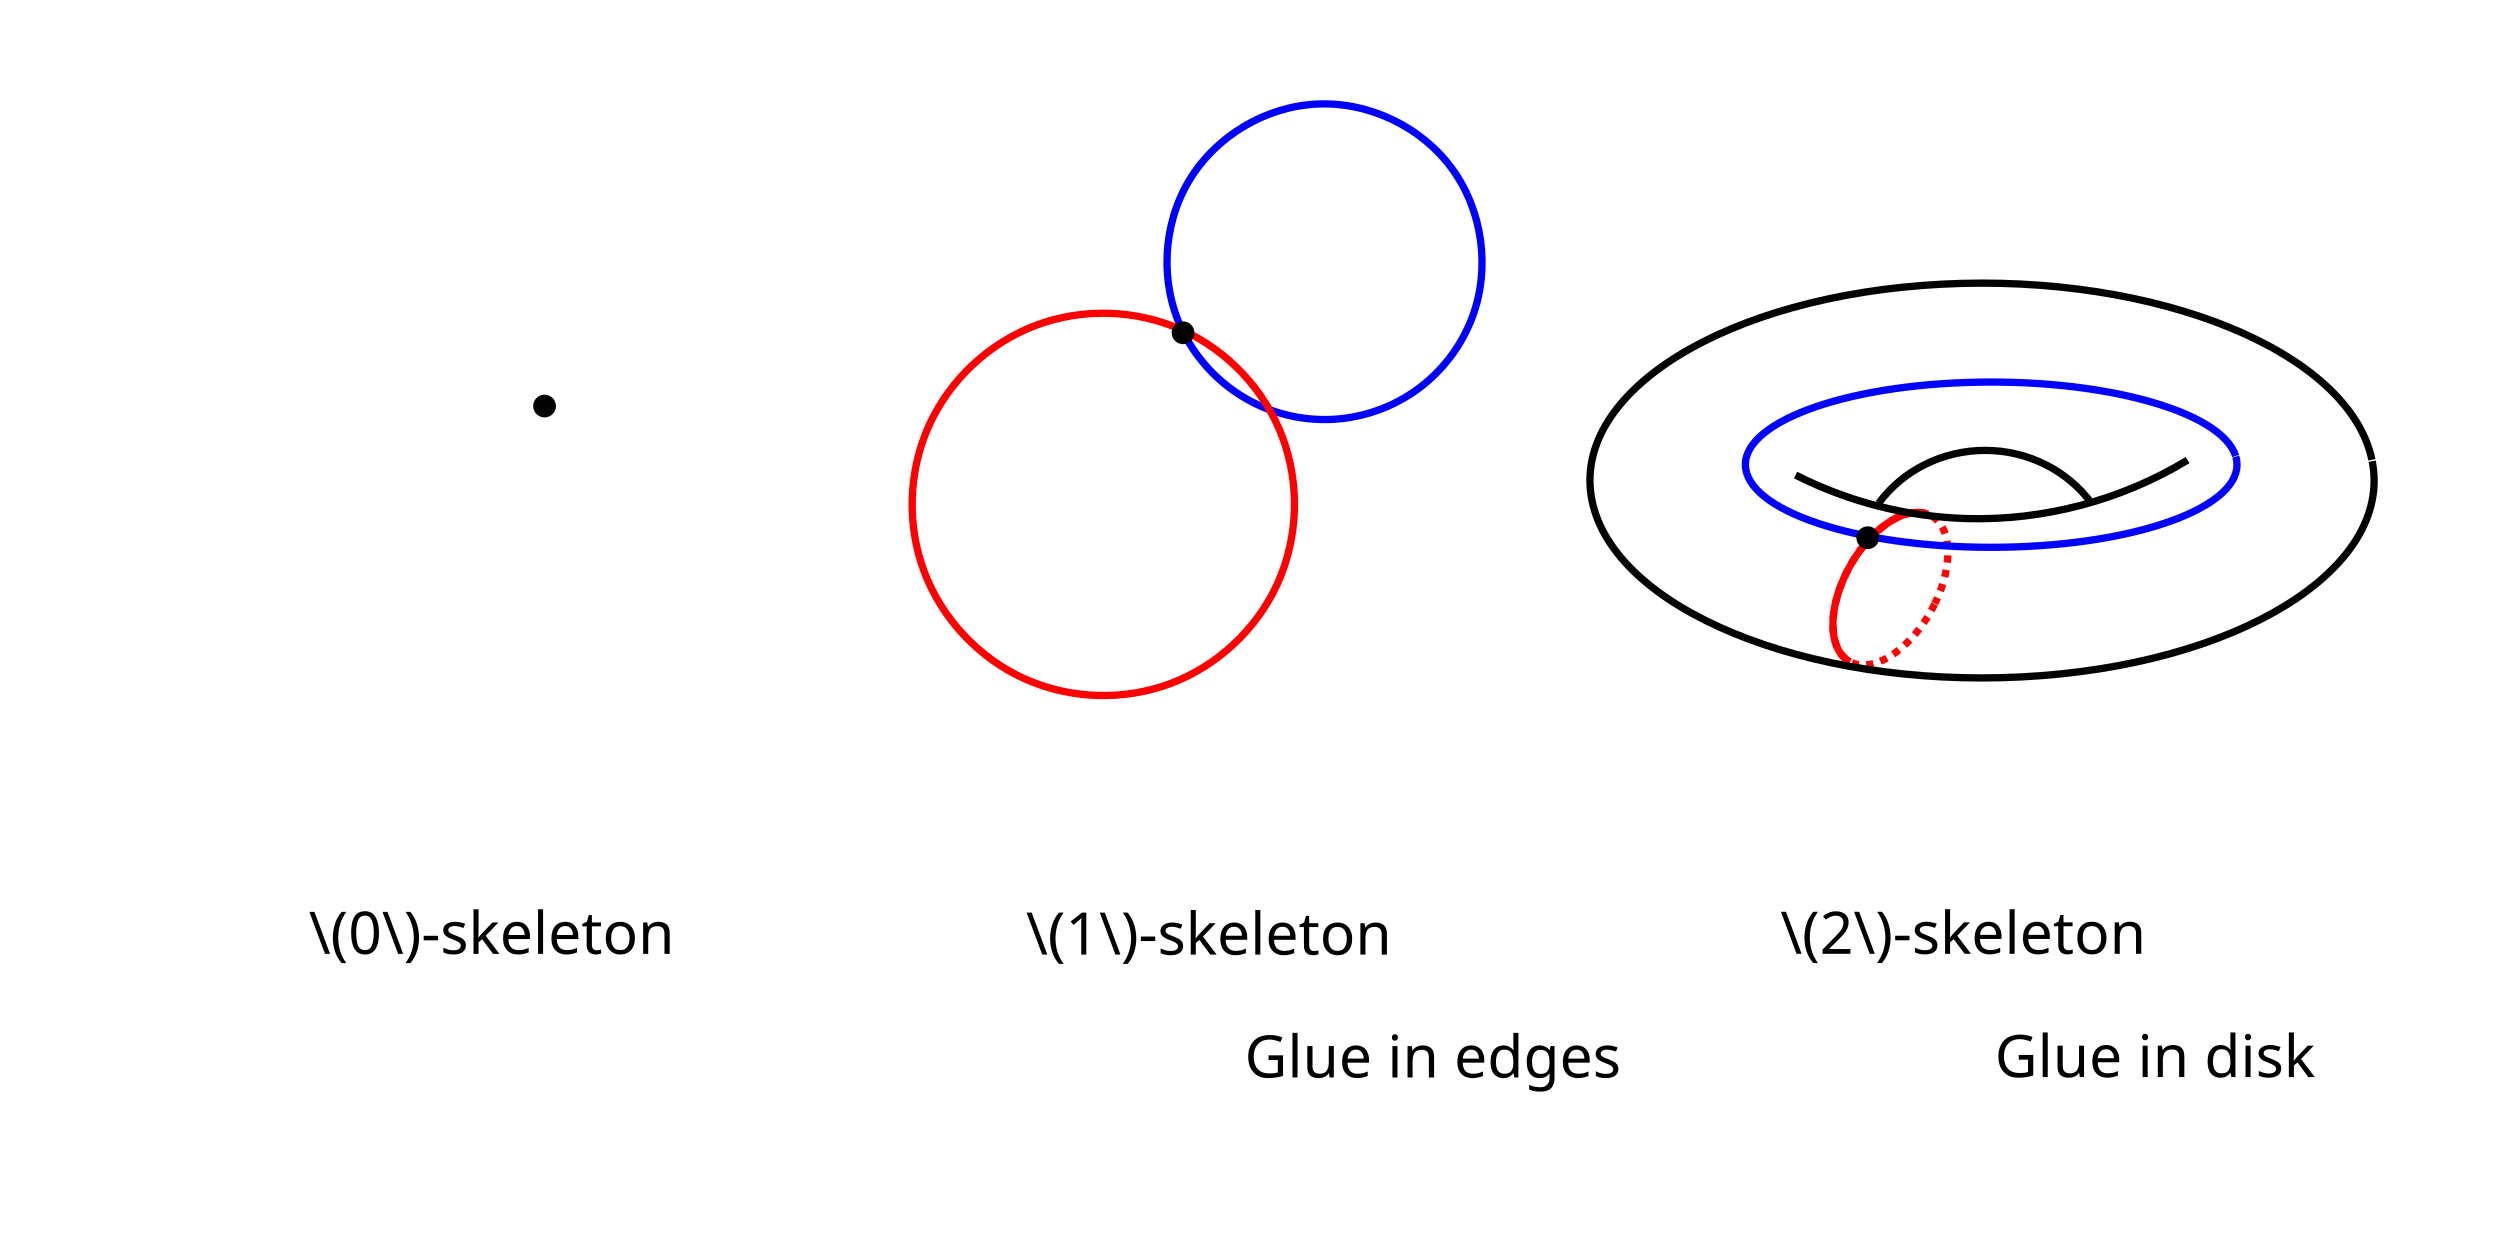
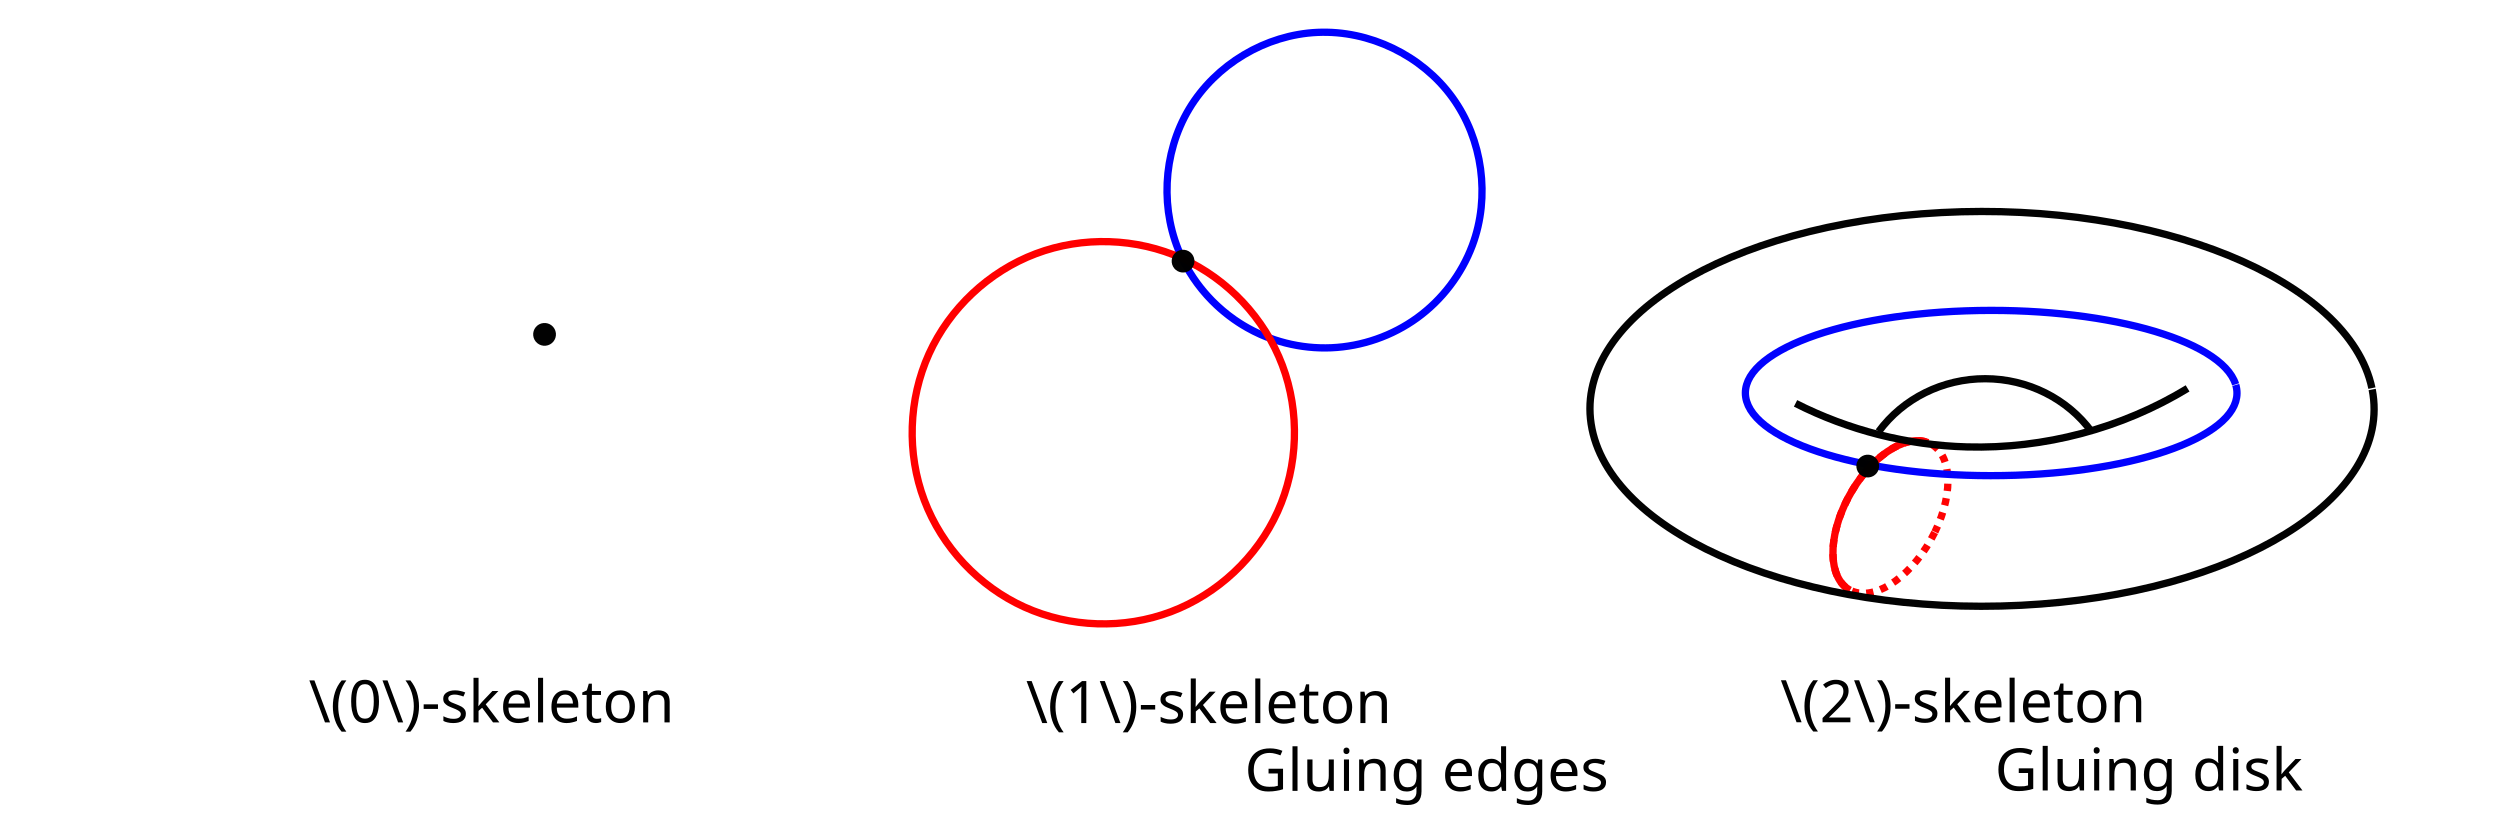
- <svg xmlns="http://www.w3.org/2000/svg" width="240mm" height="120mm" viewBox="0 0 240 120" version="1.1" id="svg8">
+ <svg xmlns="http://www.w3.org/2000/svg" width="240mm" height="80mm" viewBox="0 0 240 80" version="1.1" id="svg8">
  <defs id="defs2">
    <clipPath clipPathUnits="userSpaceOnUse" id="clipPath12124">
      <path id="path12126" style="fill:#ff0000;fill-opacity:1;fill-rule:nonzero;stroke:none;stroke-width:0.265" d="m 151.796,227.452 v 4.277 h 11.946 c -0.047,-0.127 0.029,-0.239 0.156,-0.238 0.059,2.7e-4 0.13,0.026 0.204,0.087 0.045,0.037 0.099,0.078 0.15,0.121 0.051,-0.116 0.158,-0.186 0.286,-0.184 0.121,0.002 0.261,0.067 0.389,0.215 h 21.061 v -4.277 z" />
    </clipPath>
    <clipPath clipPathUnits="userSpaceOnUse" id="clipPath12386">
      <path id="path12388" style="fill:#ff0000;fill-opacity:1;fill-rule:nonzero;stroke:none;stroke-width:0.265" d="m 130.855,212.558 v 34.532 h 76.294 v -34.532 z m 33.042,18.933 h 0.002 c 0.059,2.7e-4 0.13,0.026 0.204,0.087 0.045,0.037 0.099,0.078 0.15,0.12 0.051,-0.116 0.158,-0.186 0.286,-0.184 0.145,0.002 0.318,0.095 0.465,0.313 0.093,0.138 0.152,0.293 0.258,0.423 0.066,0.065 0.104,0.148 0.147,0.228 0.006,0.012 0.028,0.063 0.039,0.048 0.096,0.051 0.136,0.205 0.167,0.303 0.015,0.045 0.019,0.063 0.02,0.061 0.005,-0.008 -0.002,-0.018 -0.003,-0.027 0.073,0.101 0.138,0.211 0.2,0.32 0.085,0.149 0.136,0.312 0.196,0.471 0.053,0.146 0.142,0.276 0.191,0.424 0.016,0.048 0.027,0.098 0.041,0.146 0.029,0.199 0.075,0.393 0.111,0.591 0.017,0.11 0.029,0.221 0.054,0.33 0.007,0.031 0.022,0.061 0.027,0.092 0.008,0.051 0.014,0.103 0.021,0.154 -0.019,0.234 -0.012,0.47 -0.011,0.705 7.9e-4,0.199 0.003,0.417 -0.042,0.611 -0.035,0.15 -0.09,0.281 -0.157,0.418 -0.008,0.015 -0.027,0.027 -0.024,0.043 0.002,0.011 0.023,-0.031 0.027,-0.021 0.009,0.023 -0.003,0.05 -0.007,0.074 -0.007,0.046 -0.017,0.093 -0.027,0.138 -0.022,0.093 -0.05,0.069 -0.013,0.093 0.012,0.178 -0.036,0.353 -0.093,0.519 -0.079,0.227 -0.022,0.022 -0.069,0.204 -0.049,0.231 -0.161,0.442 -0.245,0.661 -0.067,0.203 -0.153,0.398 -0.239,0.593 v 0.604 0.822 c 0,0.045 0.004,0.091 0,0.136 -0.009,0.104 -0.027,0.208 -0.04,0.312 -0.068,0.551 -0.393,0.921 -0.75,1.315 -0.178,0.183 -0.136,0.133 -0.323,0.358 -0.041,0.049 -0.077,0.102 -0.119,0.149 -0.009,0.01 -0.156,0.168 -0.208,0.173 -0.072,0.008 -0.144,-0.015 -0.215,-0.022 -0.056,-0.233 -0.092,-0.264 0.062,-0.367 0.028,-0.019 0.05,-0.029 0.067,-0.034 0.031,-0.036 0.055,-0.072 0.12,-0.15 0.197,-0.235 0.155,-0.187 0.33,-0.367 0.239,-0.262 0.513,-0.549 0.615,-0.898 0.02,-0.068 0.025,-0.14 0.037,-0.209 0.012,-0.086 0.029,-0.172 0.037,-0.259 0.004,-0.045 0,-0.091 0,-0.136 v -0.621 c -0.015,0.018 -0.03,0.036 -0.045,0.054 -0.022,0.02 -0.047,0.039 -0.067,0.06 -0.001,0.002 0.005,0.005 0.004,0.007 -0.003,0.009 -0.01,0.016 -0.015,0.024 -0.023,0.033 -0.046,0.065 -0.069,0.098 -0.079,0.113 -0.042,0.06 -0.157,0.207 -0.066,0.1 -0.161,0.173 -0.243,0.259 -0.079,0.083 -0.148,0.177 -0.215,0.268 -0.132,0.183 -0.281,0.351 -0.414,0.533 -0.042,0.077 -0.114,0.129 -0.171,0.192 -0.003,0.003 0.013,-0.007 0.012,-0.003 -7.9e-4,0.014 -0.014,0.024 -0.018,0.037 -0.017,0.099 -0.057,0.166 -0.125,0.263 -0.024,0.034 -0.061,0.057 -0.09,0.088 -0.014,0.014 -0.024,0.031 -0.037,0.046 -0.06,0.078 -0.125,0.152 -0.188,0.226 0.393,0.162 0.31,0.675 -0.246,0.722 0.098,0.224 -0.084,0.508 -0.548,0.508 h -0.223 c -0.096,0.096 -0.191,0.194 -0.281,0.295 -0.092,0.104 -0.174,0.217 -0.265,0.322 -0.071,0.082 -0.151,0.156 -0.218,0.241 -0.012,0.016 -0.014,0.039 -0.02,0.058 -0.161,0.483 -0.539,0.536 -0.703,0.304 -0.079,0.105 -0.145,0.22 -0.231,0.319 -0.054,0.062 -0.133,0.099 -0.187,0.162 -0.013,0.015 0,0.04 0,0.059 0,0.678 -0.606,0.755 -0.745,0.233 -0.446,0.265 -0.823,-0.195 -0.373,-0.688 0.496,-0.543 0.395,-0.446 0.989,-1.028 0.123,-0.121 0.242,-0.246 0.375,-0.356 0.451,-0.373 0.587,-0.483 0.598,-0.484 -7.9e-4,0.013 -0.263,0.254 -0.133,0.183 0.043,-0.05 0.087,-0.098 0.131,-0.147 0.026,-0.051 0.067,-0.097 0.122,-0.136 0.013,-0.015 0.026,-0.029 0.039,-0.044 0.113,-0.11 0.163,-0.167 0.288,-0.257 0.032,-0.023 0.069,-0.04 0.102,-0.061 0.052,-0.033 0.104,-0.067 0.157,-0.1 0.079,-0.051 0.098,-0.063 0.125,-0.081 0.124,-0.129 0.224,-0.24 0.345,-0.385 0.047,-0.057 0.093,-0.114 0.14,-0.172 0.01,0.009 0.024,0.017 0.04,0.024 -0.008,-0.019 -0.013,-0.039 -0.014,-0.058 -0.006,0.007 -0.007,0.008 -0.013,0.017 -0.004,0.006 -0.009,0.011 -0.013,0.016 -0.035,-0.032 -0.02,-0.078 0.079,-0.146 -0.038,0.036 -0.053,0.074 -0.052,0.113 0.017,-0.022 0.028,-0.036 0.039,-0.05 l -0.002,-0.002 c 0.023,-0.028 0.074,-0.089 0.002,0.002 0.036,0.042 0.07,0.085 0.104,0.129 0.048,-0.06 0.093,-0.122 0.142,-0.181 0.004,-0.005 0.008,-0.009 0.011,-0.013 -0.053,-0.118 -0.052,-0.117 -0.193,-0.032 -0.018,0.011 -0.034,0.021 -0.049,0.031 0.004,-0.004 0.009,-0.008 0.013,-0.012 0.047,-0.038 0.098,-0.127 0.149,-0.125 0.007,2.6e-4 0.015,0.003 0.022,0.007 0.037,0.022 0.07,0.047 0.103,0.074 0.002,-0.002 0.004,-0.005 0.006,-0.007 0.046,-0.049 0.063,-0.068 0.087,-0.095 0.006,-0.02 0.012,-0.041 0.019,-0.061 0.008,-0.022 0.018,-0.043 0.027,-0.065 0.033,-0.062 0.052,-0.107 0.095,-0.161 0.108,-0.138 0.073,-0.073 0.151,-0.18 0.135,-0.184 0.286,-0.357 0.42,-0.542 0.101,-0.134 0.205,-0.26 0.32,-0.382 0.026,-0.028 0.068,-0.038 0.083,-0.078 0.023,-0.025 0.043,-0.053 0.065,-0.08 0.117,-0.149 0.218,-0.308 0.345,-0.449 5.2e-4,-0.001 -1.8e-4,0.003 -5.3e-4,0.004 -0.004,0.028 -0.004,0.019 0.021,-0.024 0.057,-0.096 0.101,-0.197 0.134,-0.304 0.096,-0.236 0.205,-0.467 0.297,-0.704 -0.003,-0.049 -0.003,-0.04 0.02,-0.138 0.002,0.016 0.002,0.021 0.013,-0.032 0.006,-0.03 0.007,-0.062 0.014,-0.092 0.024,-0.103 0.054,-0.176 0.102,-0.268 0.004,-0.011 0.008,-0.018 0.011,-0.028 v -0.77 c 0,-0.103 0.029,-0.176 0.07,-0.223 -0.086,-0.095 -0.146,-0.248 -0.146,-0.46 v -0.009 c 0,-0.015 -0.015,-0.043 0,-0.044 0.015,-5.3e-4 0.028,-10e-4 0.042,-0.002 -0.014,-2.6e-4 -0.028,-7.9e-4 -0.042,-0.001 -0.027,-7.9e-4 0.066,-0.119 0,-0.082 v -0.609 c 0,-0.383 0.194,-0.575 0.387,-0.575 0.069,0 0.137,0.024 0.197,0.073 0.002,-0.018 0.002,-0.038 0.005,-0.056 7.9e-4,0.004 0.002,0.019 0.003,0.025 0.004,0.01 0.015,0.042 0.013,0.031 -0.013,-0.062 -0.035,-0.121 -0.049,-0.182 -0.01,-0.045 -0.037,-0.214 -0.041,-0.237 -0.006,-0.035 -0.01,-0.071 -0.015,-0.106 -0.027,-0.175 -0.079,-0.346 -0.096,-0.523 -0.036,-0.179 -0.157,-0.326 -0.211,-0.5 -0.044,-0.123 -0.082,-0.248 -0.146,-0.363 -0.049,-0.093 -0.107,-0.183 -0.169,-0.268 -0.043,-0.077 -0.098,-0.159 -0.116,-0.249 -0.029,-0.035 -0.059,-0.069 -0.087,-0.105 -0.097,-0.128 -0.031,-0.104 -0.13,-0.206 -0.052,-0.067 -0.096,-0.132 -0.138,-0.201 -0.01,-0.006 -0.019,-0.013 -0.029,-0.02 v 0.057 0.58 0.069 c 9e-5,0.006 0,0.012 0,0.018 v 0.039 0.01 c 0,0.006 0.006,0.019 0,0.019 -0.129,-0.002 -0.258,-0.006 -0.387,-0.012 -0.129,0.006 -0.258,0.01 -0.387,0.012 -0.006,8e-5 0,-0.013 0,-0.019 v -0.01 -0.039 -0.087 -0.58 -0.233 c 0,-0.152 0.03,-0.274 0.079,-0.365 0.001,-0.049 0.006,-0.076 0.029,-0.077 0.004,-2.2e-4 0.013,0.003 0.019,0.004 0.005,-0.006 0.01,-0.013 0.015,-0.019 -0.21,-0.17 -0.132,-0.384 0.041,-0.384 z m 0.052,11.466 c -0.003,0 -0.001,0.009 0.001,0.007 0.003,-0.003 0.005,-0.005 0.008,-0.007 -0.003,-2e-5 -0.006,-2e-5 -0.009,0 z m 0.149,0.005 c -0.016,0.155 -0.137,0.443 0.061,0.289 0.103,-0.08 0.041,-0.113 -0.016,-0.287 -0.015,-5.2e-4 -0.03,-0.001 -0.045,-0.002 z" />
    </clipPath>
    <clipPath clipPathUnits="userSpaceOnUse" id="clipPath12396">
      <path id="path12398" style="fill:#ff0000;fill-opacity:1;fill-rule:nonzero;stroke:none;stroke-width:0.265" d="m 257.905,120.557 -9.859,5.53 7.298,13.015 9.859,-5.528 -3.827,-6.824 c 0.026,0.158 0.037,0.318 0.06,0.476 0.04,0.209 0.061,0.421 0.082,0.633 l 0.295,0.526 0.402,0.717 c 0.022,0.04 0.048,0.077 0.067,0.119 0.043,0.096 0.078,0.194 0.117,0.292 0.21,0.513 0.108,0.995 -0.011,1.514 -0.066,0.246 -0.053,0.182 -0.107,0.47 -0.012,0.063 -0.017,0.126 -0.031,0.188 -0.003,0.013 -0.054,0.222 -0.097,0.253 -0.059,0.042 -0.132,0.058 -0.198,0.087 -0.163,-0.176 -0.209,-0.185 -0.126,-0.351 0.015,-0.03 0.028,-0.05 0.041,-0.063 0.01,-0.046 0.013,-0.089 0.032,-0.19 0.056,-0.301 0.044,-0.239 0.109,-0.482 0.08,-0.345 0.179,-0.729 0.098,-1.084 -0.016,-0.069 -0.047,-0.134 -0.07,-0.201 -0.032,-0.081 -0.059,-0.165 -0.094,-0.244 -0.019,-0.042 -0.044,-0.079 -0.067,-0.119 l -0.304,-0.541 c -0.005,0.023 -0.009,0.047 -0.013,0.07 -0.01,0.028 -0.021,0.056 -0.029,0.085 2.2e-4,0.002 0.007,0.002 0.007,0.004 0.002,0.009 -10e-4,0.019 -10e-4,0.029 -0.004,0.04 -0.008,0.079 -0.012,0.119 -0.014,0.137 -0.007,0.073 -0.035,0.257 -0.008,0.119 -0.056,0.23 -0.085,0.345 -0.028,0.11 -0.042,0.227 -0.057,0.339 -0.026,0.224 -0.073,0.444 -0.1,0.668 0.001,0.087 -0.037,0.168 -0.055,0.251 -8.6e-4,0.004 0.008,-0.013 0.01,-0.008 0.006,0.012 4.4e-4,0.028 0.003,0.042 0.034,0.095 0.032,0.172 0.019,0.29 -0.004,0.042 -0.026,0.08 -0.036,0.121 -0.005,0.019 -0.006,0.038 -0.01,0.058 -0.014,0.096 -0.031,0.192 -0.048,0.288 0.418,-0.046 0.594,0.438 0.133,0.751 0.195,0.147 0.175,0.484 -0.23,0.711 l -0.198,0.111 c -0.036,0.13 -0.07,0.261 -0.098,0.392 -0.03,0.136 -0.046,0.274 -0.073,0.41 -0.021,0.106 -0.055,0.21 -0.072,0.317 -0.003,0.02 0.007,0.041 0.011,0.06 0.096,0.501 -0.209,0.732 -0.466,0.609 -0.017,0.131 -0.019,0.264 -0.045,0.393 -0.016,0.081 -0.068,0.152 -0.083,0.233 -0.004,0.019 0.02,0.034 0.029,0.051 0.332,0.592 -0.159,0.955 -0.536,0.567 -0.26,0.45 -0.813,0.233 -0.662,-0.417 0.167,-0.716 0.126,-0.583 0.36,-1.381 0.048,-0.165 0.091,-0.333 0.153,-0.494 0.211,-0.546 0.276,-0.708 0.285,-0.715 0.005,0.011 -0.109,0.357 -0.026,0.222 0.013,-0.065 0.029,-0.13 0.043,-0.195 -10e-4,-0.053 0.011,-0.11 0.037,-0.167 0.005,-0.021 0.009,-0.042 0.014,-0.063 0.045,-0.151 0.06,-0.225 0.125,-0.365 0.017,-0.036 0.04,-0.069 0.059,-0.104 0.03,-0.054 0.059,-0.109 0.087,-0.164 0.044,-0.083 0.055,-0.104 0.07,-0.133 0.046,-0.176 0.076,-0.316 0.111,-0.504 0.013,-0.072 0.026,-0.145 0.038,-0.218 -0.047,-0.011 -0.055,-0.058 -0.003,-0.167 0.002,-0.006 0.004,-0.013 0.007,-0.02 0.023,-0.056 0.023,-0.159 0.069,-0.182 0.007,-0.003 0.014,-0.005 0.023,-0.005 0.043,0.001 0.085,0.007 0.127,0.015 4.5e-4,-0.003 7.9e-4,-0.006 0.002,-0.009 0.016,-0.065 0.021,-0.089 0.029,-0.125 -0.005,-0.021 -0.009,-0.042 -0.013,-0.063 -0.004,-0.023 -0.006,-0.046 -0.008,-0.07 -0.002,-0.07 -0.007,-0.12 0.003,-0.188 0.027,-0.174 0.029,-0.1 0.044,-0.231 0.028,-0.227 0.075,-0.451 0.102,-0.678 0.023,-0.166 0.052,-0.326 0.093,-0.489 0.009,-0.037 0.04,-0.067 0.034,-0.109 0.007,-0.033 0.012,-0.067 0.018,-0.101 0.03,-0.187 0.039,-0.375 0.081,-0.56 7e-5,-9.5e-4 3.7e-4,0.003 0.002,0.004 0.011,0.026 0.006,0.019 0.007,-0.031 0.002,-0.112 -0.008,-0.221 -0.032,-0.331 -0.032,-0.253 -0.05,-0.507 -0.085,-0.76 -0.032,-0.051 -0.02,-0.029 -0.05,-0.131 0.01,0.013 0.012,0.017 -0.004,-0.035 -0.01,-0.029 -0.024,-0.057 -0.033,-0.087 -0.03,-0.102 -0.039,-0.18 -0.042,-0.283 -0.002,-0.012 -0.002,-0.02 -0.004,-0.03 l -0.377,-0.672 c -0.05,-0.089 -0.061,-0.167 -0.05,-0.228 -0.122,-0.04 -0.249,-0.145 -0.354,-0.331 l -0.005,-0.008 c -0.007,-0.013 -0.035,-0.031 -0.022,-0.039 0.013,-0.008 0.024,-0.015 0.036,-0.022 -0.013,0.007 -0.025,0.013 -0.037,0.02 -0.024,0.013 -8.3e-4,-0.137 -0.04,-0.073 l -0.298,-0.531 c -0.187,-0.334 -0.112,-0.596 0.057,-0.691 0.06,-0.034 0.132,-0.046 0.209,-0.033 -0.007,-0.017 -0.015,-0.033 -0.022,-0.049 0.003,0.003 0.011,0.015 0.014,0.02 0.009,0.007 0.034,0.029 0.027,0.02 -0.041,-0.048 -0.09,-0.088 -0.132,-0.135 -0.031,-0.035 -0.137,-0.169 -0.152,-0.187 -0.022,-0.028 -0.043,-0.057 -0.065,-0.085 -0.109,-0.14 -0.238,-0.263 -0.339,-0.409 -0.119,-0.139 -0.297,-0.208 -0.429,-0.333 -0.099,-0.085 -0.193,-0.176 -0.305,-0.245 -0.089,-0.057 -0.183,-0.108 -0.279,-0.151 -0.075,-0.046 -0.163,-0.091 -0.223,-0.16 -0.042,-0.016 -0.086,-0.031 -0.127,-0.049 -0.147,-0.064 -0.078,-0.075 -0.214,-0.116 -0.082,-0.035 -0.155,-0.071 -0.229,-0.113 -0.009,-8.9e-4 -0.017,-4.2e-4 -0.025,-0.001 l 0.03,0.054 0.284,0.506 0.034,0.06 c 0.003,0.005 0.006,0.01 0.009,0.015 l 0.019,0.034 0.005,0.009 c 0.003,0.006 0.015,0.014 0.009,0.017 -0.113,0.062 -0.228,0.121 -0.343,0.179 -0.11,0.068 -0.22,0.135 -0.332,0.2 -0.005,0.003 -0.006,-0.011 -0.009,-0.017 l -0.005,-0.009 -0.019,-0.034 -0.043,-0.076 -0.284,-0.506 -0.114,-0.203 c -0.074,-0.132 -0.107,-0.252 -0.11,-0.355 -0.026,-0.048 -0.033,-0.071 -0.013,-0.084 0.004,-0.002 0.012,-0.005 0.019,-0.007 0.001,-0.008 0.003,-0.016 0.005,-0.024 -0.27,-0.045 -0.306,-0.272 -0.153,-0.357 0.052,-0.029 0.126,-0.041 0.221,-0.024 0.057,0.011 0.123,0.019 0.189,0.032 -0.012,-0.126 0.047,-0.238 0.16,-0.299 0.128,-0.07 0.324,-0.073 0.559,0.046 0.149,0.075 0.276,0.181 0.432,0.243 0.089,0.025 0.163,0.078 0.24,0.127 0.011,0.007 0.055,0.041 0.057,0.022 0.109,-0.003 0.219,0.113 0.294,0.182 0.035,0.032 0.046,0.046 0.046,0.044 5.7e-4,-0.009 -0.01,-0.015 -0.016,-0.023 0.114,0.053 0.224,0.116 0.331,0.181 0.117,0.071 0.22,0.16 0.323,0.248 z m 2.405,10.723 c -0.023,0.008 -0.043,0.044 -0.083,0.116 -0.011,0.019 -0.02,0.037 -0.028,0.054 -0.016,0.051 -0.011,0.092 0.01,0.125 0.005,-0.028 0.007,-0.045 0.01,-0.062 -7.2e-4,-2e-4 -7.9e-4,-0.001 -0.002,-0.001 0.006,-0.035 0.021,-0.112 0.002,0.001 0.052,0.019 0.103,0.04 0.154,0.062 0.012,-0.076 0.021,-0.152 0.034,-0.227 10e-4,-0.006 0.002,-0.012 0.003,-0.018 -0.052,-0.038 -0.077,-0.058 -0.1,-0.05 z m -0.101,0.296 c -0.002,0.008 -9.8e-4,0.01 -0.003,0.02 -9.8e-4,0.007 -0.002,0.013 -0.004,0.02 l -9.2e-4,5.2e-4 c 0.013,0.003 0.029,0.003 0.048,0.001 -0.016,-0.012 -0.03,-0.026 -0.04,-0.042 z m 1.628,0.151 c -0.003,0.002 -0.005,0.003 -0.007,0.005 l -4.6e-4,2.6e-4 c -9.7e-4,0.002 0.003,0.007 0.004,0.005 9.5e-4,-0.004 0.002,-0.007 0.004,-0.01 z m 0.125,-0.065 c 0.062,0.143 0.097,0.454 0.195,0.222 0.051,-0.12 -0.02,-0.118 -0.154,-0.242 -0.013,0.007 -0.027,0.014 -0.041,0.02 z" />
    </clipPath>
    <marker id="marker-arrow-2.654" orient="auto-start-reverse" refY="0" refX="0" markerHeight="3" markerWidth="2">
      <g transform="scale(0.8573725)" id="g1396">
-         <path d="M -1.554,2.072 C -1.425,1.295 0,0.13 0.389,0 0,-0.13 -1.425,-1.295 -1.554,-2.072" style="fill:none;stroke:#000000;stroke-width:{0.6};stroke-linecap:round;stroke-linejoin:round;stroke-miterlimit:10;stroke-dasharray:none;stroke-opacity:1�        inkscape:connector-curvature=" id="path1394" />
+         <path d="M -1.554,2.072 C -1.425,1.295 0,0.13 0.389,0 0,-0.13 -1.425,-1.295 -1.554,-2.072" style="fill:none;stroke:#000000;stroke-linecap:round;stroke-linejoin:round;stroke-miterlimit:10;stroke-dasharray:none;stroke-opacity:1" id="path1394" />
+ 

0" /&gt;
   </g>
    </marker>
    <marker id="marker-arrow-2.654-6" orient="auto-start-reverse" refY="0" refX="0" markerHeight="3" markerWidth="2">
      <g transform="scale(0.8573725)" id="g1436">
-         <path d="M -1.554,2.072 C -1.425,1.295 0,0.13 0.389,0 0,-0.13 -1.425,-1.295 -1.554,-2.072" style="fill:none;stroke:#000000;stroke-width:{0.6};stroke-linecap:round;stroke-linejoin:round;stroke-miterlimit:10;stroke-dasharray:none;stroke-opacity:1�        inkscape:connector-curvature=" id="path1434" />
+         <path d="M -1.554,2.072 C -1.425,1.295 0,0.13 0.389,0 0,-0.13 -1.425,-1.295 -1.554,-2.072" style="fill:none;stroke:#000000;stroke-linecap:round;stroke-linejoin:round;stroke-miterlimit:10;stroke-dasharray:none;stroke-opacity:1" id="path1434" />
+ 

0" /&gt;
   </g>
    </marker>
    <marker id="marker-arrow-2.654-0" orient="auto-start-reverse" refY="0" refX="0" markerHeight="3" markerWidth="2">
      <g transform="scale(0.8573725)" id="g1368">
-         <path d="M -1.554,2.072 C -1.425,1.295 0,0.13 0.389,0 0,-0.13 -1.425,-1.295 -1.554,-2.072" style="fill:none;stroke:#000000;stroke-width:{0.6};stroke-linecap:round;stroke-linejoin:round;stroke-miterlimit:10;stroke-dasharray:none;stroke-opacity:1�        inkscape:connector-curvature=" id="path1366" />
+         <path d="M -1.554,2.072 C -1.425,1.295 0,0.13 0.389,0 0,-0.13 -1.425,-1.295 -1.554,-2.072" style="fill:none;stroke:#000000;stroke-linecap:round;stroke-linejoin:round;stroke-miterlimit:10;stroke-dasharray:none;stroke-opacity:1" id="path1366" />
+ 
0" /&gt;
   </g>
    </marker>
  </defs>
  <g id="layer1" transform="translate(0,-177)">
-     <path style="font-variation-settings:normal;opacity:0.99;fill:none;fill-opacity:1;fill-rule:evenodd;stroke:#ff0000;stroke-width:0.702;stroke-linecap:butt;stroke-linejoin:round;stroke-miterlimit:4;stroke-dasharray:0.702, 0.702;stroke-dashoffset:0;stroke-opacity:1;marker-start:none;marker-end:none;stop-color:#000000;stop-opacity:1" id="path11265-7" transform="rotate(29.28064)" d="m 276.931,114.132 a 4.451,8.02 0 0 1 -3.985,8.767 4.451,8.02 0 0 1 -4.872,-7.165 4.451,8.02 0 0 1 3.968,-8.792 4.451,8.02 0 0 1 4.886,7.134" />
-     <path style="fill:none;stroke:#0000fe;stroke-width:0.702;stroke-linecap:butt;stroke-linejoin:miter;stroke-opacity:1;stroke-dasharray:none;fill-opacity:1;marker-start:none;marker-end:none" d="m 113.486,208.663 c 1.273,2.662 3.342,4.936 5.871,6.455 2.53,1.518 5.51,2.275 8.457,2.146 2.947,-0.128 5.851,-1.141 8.239,-2.874 2.388,-1.733 4.251,-4.178 5.288,-6.941 1.752,-4.668 1.004,-10.194 -1.926,-14.228 -2.93,-4.034 -7.953,-6.455 -12.934,-6.234 -4.981,0.221 -9.77,3.077 -12.331,7.355 -2.561,4.278 -2.818,9.847 -0.662,14.343 1.644,3.428 4.627,6.191 8.169,7.57" id="path1052" />
-     <path style="fill:none;stroke:#ff0000;stroke-width:0.702;stroke-linecap:butt;stroke-linejoin:miter;stroke-opacity:1;stroke-dasharray:none;fill-opacity:1;marker-start:none;marker-end:none" d="m 113.489,208.686 c -4.381,-1.982 -9.551,-2.148 -14.051,-0.451 -4.499,1.697 -8.273,5.235 -10.255,9.616 -1.982,4.381 -2.148,9.551 -0.451,14.051 1.697,4.499 5.235,8.273 9.616,10.255 4.381,1.982 9.551,2.148 14.051,0.451 4.499,-1.697 8.273,-5.235 10.255,-9.616 1.982,-4.381 2.148,-9.551 0.451,-14.051 -1.697,-4.499 -5.235,-8.273 -9.616,-10.255" id="path1056" />
-     <path style="fill:none;stroke:#ff0000;stroke-width:0.265px;stroke-linecap:butt;stroke-linejoin:miter;stroke-opacity:1" d="m 113.489,208.686 v 0" id="path1060" />
-     <text xml:space="preserve" style="font-size:5.644px;line-height:1.25;font-family:sans-serif;letter-spacing:0px;word-spacing:0px;stroke-width:0.265" x="29.638" y="268.574" id="text2385">
-       <tspan id="tspan2383" style="stroke-width:0.265" x="29.638" y="268.574">\(0\)-skeleton</tspan>
+     <path style="font-variation-settings:normal;opacity:0.99;fill:none;fill-opacity:1;fill-rule:evenodd;stroke:#ff0000;stroke-width:0.702;stroke-linecap:butt;stroke-linejoin:round;stroke-miterlimit:4;stroke-dasharray:0.702, 0.702;stroke-dashoffset:0;stroke-opacity:1;marker-start:none;marker-end:none;stop-color:#000000;stop-opacity:1" id="path11265-7" transform="rotate(29.28064)" d="m 273.567,108.131 a 4.451,8.02 0 0 1 -3.985,8.767 4.451,8.02 0 0 1 -4.872,-7.165 4.451,8.02 0 0 1 3.968,-8.792 4.451,8.02 0 0 1 4.886,7.134" />
+     <path style="fill:none;fill-opacity:1;stroke:#0000fe;stroke-width:0.702;stroke-linecap:butt;stroke-linejoin:miter;stroke-dasharray:none;stroke-opacity:1;marker-start:none;marker-end:none" d="m 113.486,201.784 c 1.273,2.662 3.342,4.936 5.871,6.455 2.53,1.518 5.51,2.275 8.457,2.146 2.947,-0.128 5.851,-1.141 8.239,-2.874 2.388,-1.733 4.251,-4.178 5.288,-6.941 1.752,-4.668 1.004,-10.194 -1.926,-14.228 -2.93,-4.034 -7.953,-6.455 -12.934,-6.234 -4.981,0.221 -9.77,3.077 -12.331,7.355 -2.561,4.278 -2.818,9.847 -0.662,14.343 1.644,3.428 4.627,6.191 8.169,7.57" id="path1052" />
+     <path style="fill:none;fill-opacity:1;stroke:#ff0000;stroke-width:0.702;stroke-linecap:butt;stroke-linejoin:miter;stroke-dasharray:none;stroke-opacity:1;marker-start:none;marker-end:none" d="m 113.489,201.807 c -4.381,-1.982 -9.551,-2.148 -14.051,-0.451 -4.499,1.697 -8.273,5.235 -10.255,9.616 -1.982,4.381 -2.148,9.551 -0.451,14.051 1.697,4.499 5.235,8.273 9.616,10.255 4.381,1.982 9.551,2.148 14.051,0.451 4.499,-1.697 8.273,-5.235 10.255,-9.616 1.982,-4.381 2.148,-9.551 0.451,-14.051 -1.697,-4.499 -5.235,-8.273 -9.616,-10.255" id="path1056" />
+     <path style="fill:none;stroke:#ff0000;stroke-width:0.265px;stroke-linecap:butt;stroke-linejoin:miter;stroke-opacity:1" d="m 113.489,201.807 v 0" id="path1060" />
+     <text xml:space="preserve" style="font-size:5.644px;line-height:1.25;font-family:sans-serif;letter-spacing:0px;word-spacing:0px;stroke-width:0.265" x="29.638" y="246.349" id="text2385">
+       <tspan id="tspan2383" style="stroke-width:0.265" x="29.638" y="246.349">\(0\)-skeleton</tspan>
    </text>
-     <text xml:space="preserve" style="font-size:5.644px;line-height:1.25;font-family:sans-serif;letter-spacing:0px;word-spacing:0px;stroke-width:0.265" x="98.493" y="268.642" id="text2385-8">
-       <tspan id="tspan2383-1" style="stroke-width:0.265" x="98.493" y="268.642">\(1\)-skeleton</tspan>
+     <text xml:space="preserve" style="font-size:5.644px;line-height:1.25;font-family:sans-serif;letter-spacing:0px;word-spacing:0px;stroke-width:0.265" x="98.493" y="246.417" id="text2385-8">
+       <tspan id="tspan2383-1" style="stroke-width:0.265" x="98.493" y="246.417">\(1\)-skeleton</tspan>
    </text>
-     <text xml:space="preserve" style="font-size:5.644px;line-height:1.25;font-family:sans-serif;letter-spacing:0px;word-spacing:0px;stroke-width:0.265" x="170.905" y="268.562" id="text2385-5">
-       <tspan id="tspan2383-5" style="stroke-width:0.265" x="170.905" y="268.562">\(2\)-skeleton</tspan>
+     <text xml:space="preserve" style="font-size:5.644px;line-height:1.25;font-family:sans-serif;letter-spacing:0px;word-spacing:0px;stroke-width:0.265" x="170.905" y="246.337" id="text2385-5">
+       <tspan id="tspan2383-5" style="stroke-width:0.265" x="170.905" y="246.337">\(2\)-skeleton</tspan>
    </text>
-     <path style="font-variation-settings:normal;opacity:0.99;fill:none;fill-opacity:1;fill-rule:evenodd;stroke:black;stroke-width:0.702;stroke-linecap:butt;stroke-linejoin:round;stroke-miterlimit:4;stroke-dasharray:none;stroke-dashoffset:0;stroke-opacity:1;stop-color:#000000;stop-opacity:1;marker-start:none;marker-end:none" id="path10917" d="m 180.355,225.308 a 12.492,11.957 0 0 1 10.235,-5.072 12.492,11.957 0 0 1 10.217,5.106" />
-     <path style="font-variation-settings:normal;opacity:0.99;fill:none;fill-opacity:1;fill-rule:evenodd;stroke:#0000fe;stroke-width:0.702;stroke-linecap:butt;stroke-linejoin:round;stroke-miterlimit:4;stroke-dasharray:none;stroke-dashoffset:0;stroke-opacity:1;stop-color:#000000;stop-opacity:1;marker-start:none;marker-end:none" id="path13130" d="m 214.635,220.831 a 23.595,7.932 0 0 1 -21.124,8.671 23.595,7.932 0 0 1 -25.83,-7.086 23.595,7.932 0 0 1 21.034,-8.696 23.595,7.932 0 0 1 25.904,7.056" />
-     <text xml:space="preserve" style="font-size:5.644px;line-height:1.25;font-family:sans-serif;letter-spacing:0px;word-spacing:0px;stroke-width:0.265" x="191.502" y="280.401" id="text13539">
-       <tspan id="tspan13537" style="stroke-width:0.265" x="191.502" y="280.401">Glue in disk</tspan>
+     <path style="font-variation-settings:normal;opacity:0.99;fill:none;fill-opacity:1;fill-rule:evenodd;stroke:#000000;stroke-width:0.702;stroke-linecap:butt;stroke-linejoin:round;stroke-miterlimit:4;stroke-dasharray:none;stroke-dashoffset:0;stroke-opacity:1;marker-start:none;marker-end:none;stop-color:#000000;stop-opacity:1" id="path10917" d="m 180.355,218.429 a 12.492,11.957 0 0 1 10.235,-5.072 12.492,11.957 0 0 1 10.217,5.106" />
+     <path style="font-variation-settings:normal;opacity:0.99;fill:none;fill-opacity:1;fill-rule:evenodd;stroke:#0000fe;stroke-width:0.702;stroke-linecap:butt;stroke-linejoin:round;stroke-miterlimit:4;stroke-dasharray:none;stroke-dashoffset:0;stroke-opacity:1;marker-start:none;marker-end:none;stop-color:#000000;stop-opacity:1" id="path13130" d="m 214.635,213.952 a 23.595,7.932 0 0 1 -21.124,8.671 23.595,7.932 0 0 1 -25.83,-7.086 23.595,7.932 0 0 1 21.034,-8.696 23.595,7.932 0 0 1 25.904,7.056" />
+     <text xml:space="preserve" style="font-size:5.644px;line-height:1.25;font-family:sans-serif;letter-spacing:0px;word-spacing:0px;stroke-width:0.265" x="191.502" y="252.884" id="text13539">
+       <tspan id="tspan13537" style="stroke-width:0.265" x="191.502" y="252.884">Gluing disk</tspan>
    </text>
-     <text xml:space="preserve" style="font-size:5.644px;line-height:1.25;font-family:sans-serif;letter-spacing:0px;word-spacing:0px;stroke-width:0.265" x="119.485" y="280.437" id="text13539-1">
-       <tspan id="tspan13537-0" style="stroke-width:0.265" x="119.485" y="280.437">Glue in edges</tspan>
+     <text xml:space="preserve" style="font-size:5.644px;line-height:1.25;font-family:sans-serif;letter-spacing:0px;word-spacing:0px;stroke-width:0.265" x="119.485" y="252.92" id="text13539-1">
+       <tspan id="tspan13537-0" style="stroke-width:0.265" x="119.485" y="252.92">Gluing edges</tspan>
    </text>
-     <path style="font-variation-settings:normal;opacity:0.99;fill:#000000;fill-opacity:1;fill-rule:evenodd;stroke:none;stroke-width:0.265;stroke-linecap:butt;stroke-linejoin:round;stroke-miterlimit:4;stroke-dasharray:none;stroke-dashoffset:0;stroke-opacity:1;marker-start:none;marker-end:none;stop-color:#000000;stop-opacity:1" id="path10317-5-1-9" d="m 114.663,208.84 a 1.094,1.094 0 0 1 -0.98,1.196 1.094,1.094 0 0 1 -1.198,-0.977 1.094,1.094 0 0 1 0.975,-1.199 1.094,1.094 0 0 1 1.201,0.973" />
-     <path style="font-variation-settings:normal;opacity:0.99;fill:#000000;fill-opacity:1;fill-rule:evenodd;stroke:none;stroke-width:0.265;stroke-linecap:butt;stroke-linejoin:round;stroke-miterlimit:4;stroke-dasharray:none;stroke-dashoffset:0;stroke-opacity:1;marker-start:none;marker-end:none;stop-color:#000000;stop-opacity:1" id="path10317-5-1-0" d="m 53.367,215.872 a 1.094,1.094 0 0 1 -0.98,1.196 1.094,1.094 0 0 1 -1.198,-0.977 1.094,1.094 0 0 1 0.975,-1.199 1.094,1.094 0 0 1 1.201,0.973" />
-     <path style="font-variation-settings:normal;opacity:0.99;fill:none;fill-opacity:1;fill-rule:evenodd;stroke:#ff0000;stroke-width:0.702;stroke-linecap:butt;stroke-linejoin:round;stroke-miterlimit:4;stroke-dasharray:none;stroke-dashoffset:0;stroke-opacity:1;marker-start:none;marker-end:none;stop-color:#000000;stop-opacity:1" id="path1773" transform="rotate(29.28064)" d="m 272.562,122.938 a 4.451,8.02 0 0 1 -4.506,-7.648 4.451,8.02 0 0 1 4.094,-8.366" />
-     <path style="font-variation-settings:normal;opacity:0.99;vector-effect:none;fill:none;fill-opacity:1;fill-rule:evenodd;stroke:#000000;stroke-width:0.702;stroke-linecap:butt;stroke-linejoin:round;stroke-miterlimit:4;stroke-dasharray:none;stroke-dashoffset:0;stroke-opacity:1;-inkscape-stroke:none;marker-start:none;marker-end:none;stop-color:#000000;stop-opacity:1" id="path980" d="m 227.73,221.271 a 37.637,18.949 0 0 1 -33.695,20.714 37.637,18.949 0 0 1 -41.202,-16.928 37.637,18.949 0 0 1 33.551,-20.774 37.637,18.949 0 0 1 41.319,16.856" />
-     <path style="font-variation-settings:normal;opacity:0.99;fill:#000000;fill-opacity:1;fill-rule:evenodd;stroke:none;stroke-width:0.265;stroke-linecap:butt;stroke-linejoin:round;stroke-miterlimit:4;stroke-dasharray:none;stroke-dashoffset:0;stroke-opacity:1;marker-start:none;marker-end:none;stop-color:#000000;stop-opacity:1" id="path10317-5-1" d="m 180.393,228.513 a 1.094,1.094 0 0 1 -0.98,1.196 1.094,1.094 0 0 1 -1.198,-0.977 1.094,1.094 0 0 1 0.975,-1.199 1.094,1.094 0 0 1 1.201,0.973" />
-     <path style="fill:none;fill-opacity:1;stroke:#000000;stroke-width:0.702;stroke-linecap:butt;stroke-linejoin:miter;stroke-dasharray:none;stroke-opacity:1;marker-start:none;marker-end:none" d="m 172.372,222.602 c 5.09,2.586 10.759,4.025 16.466,4.182 7.4,0.203 14.846,-1.773 21.171,-5.619" id="path1245" />
+     <path style="font-variation-settings:normal;opacity:0.99;fill:#000000;fill-opacity:1;fill-rule:evenodd;stroke:none;stroke-width:0.265;stroke-linecap:butt;stroke-linejoin:round;stroke-miterlimit:4;stroke-dasharray:none;stroke-dashoffset:0;stroke-opacity:1;marker-start:none;marker-end:none;stop-color:#000000;stop-opacity:1" id="path10317-5-1-9" d="m 114.663,201.961 a 1.094,1.094 0 0 1 -0.98,1.196 1.094,1.094 0 0 1 -1.198,-0.977 1.094,1.094 0 0 1 0.975,-1.199 1.094,1.094 0 0 1 1.201,0.973" />
+     <path style="font-variation-settings:normal;opacity:0.99;fill:#000000;fill-opacity:1;fill-rule:evenodd;stroke:none;stroke-width:0.265;stroke-linecap:butt;stroke-linejoin:round;stroke-miterlimit:4;stroke-dasharray:none;stroke-dashoffset:0;stroke-opacity:1;marker-start:none;marker-end:none;stop-color:#000000;stop-opacity:1" id="path10317-5-1-0" d="m 53.367,208.993 a 1.094,1.094 0 0 1 -0.98,1.196 1.094,1.094 0 0 1 -1.198,-0.977 1.094,1.094 0 0 1 0.975,-1.199 1.094,1.094 0 0 1 1.201,0.973" />
+     <path style="font-variation-settings:normal;opacity:0.99;fill:none;fill-opacity:1;fill-rule:evenodd;stroke:#ff0000;stroke-width:0.702;stroke-linecap:butt;stroke-linejoin:round;stroke-miterlimit:4;stroke-dasharray:none;stroke-dashoffset:0;stroke-opacity:1;marker-start:none;marker-end:none;stop-color:#000000;stop-opacity:1" id="path1773" transform="rotate(29.28064)" d="m 269.198,116.938 a 4.451,8.02 0 0 1 -4.506,-7.648 4.451,8.02 0 0 1 4.094,-8.366" />
+     <path style="font-variation-settings:normal;opacity:0.99;vector-effect:none;fill:none;fill-opacity:1;fill-rule:evenodd;stroke:#000000;stroke-width:0.702;stroke-linecap:butt;stroke-linejoin:round;stroke-miterlimit:4;stroke-dasharray:none;stroke-dashoffset:0;stroke-opacity:1;-inkscape-stroke:none;marker-start:none;marker-end:none;stop-color:#000000;stop-opacity:1" id="path980" d="m 227.73,214.392 a 37.637,18.949 0 0 1 -33.695,20.714 37.637,18.949 0 0 1 -41.202,-16.928 37.637,18.949 0 0 1 33.551,-20.774 37.637,18.949 0 0 1 41.319,16.856" />
+     <path style="font-variation-settings:normal;opacity:0.99;fill:#000000;fill-opacity:1;fill-rule:evenodd;stroke:none;stroke-width:0.265;stroke-linecap:butt;stroke-linejoin:round;stroke-miterlimit:4;stroke-dasharray:none;stroke-dashoffset:0;stroke-opacity:1;marker-start:none;marker-end:none;stop-color:#000000;stop-opacity:1" id="path10317-5-1" d="m 180.393,221.634 a 1.094,1.094 0 0 1 -0.98,1.196 1.094,1.094 0 0 1 -1.198,-0.977 1.094,1.094 0 0 1 0.975,-1.199 1.094,1.094 0 0 1 1.201,0.973" />
+     <path style="fill:none;fill-opacity:1;stroke:#000000;stroke-width:0.702;stroke-linecap:butt;stroke-linejoin:miter;stroke-dasharray:none;stroke-opacity:1;marker-start:none;marker-end:none" d="m 172.372,215.723 c 5.09,2.586 10.759,4.025 16.466,4.182 7.4,0.203 14.846,-1.773 21.171,-5.619" id="path1245" />
  </g>
</svg>
